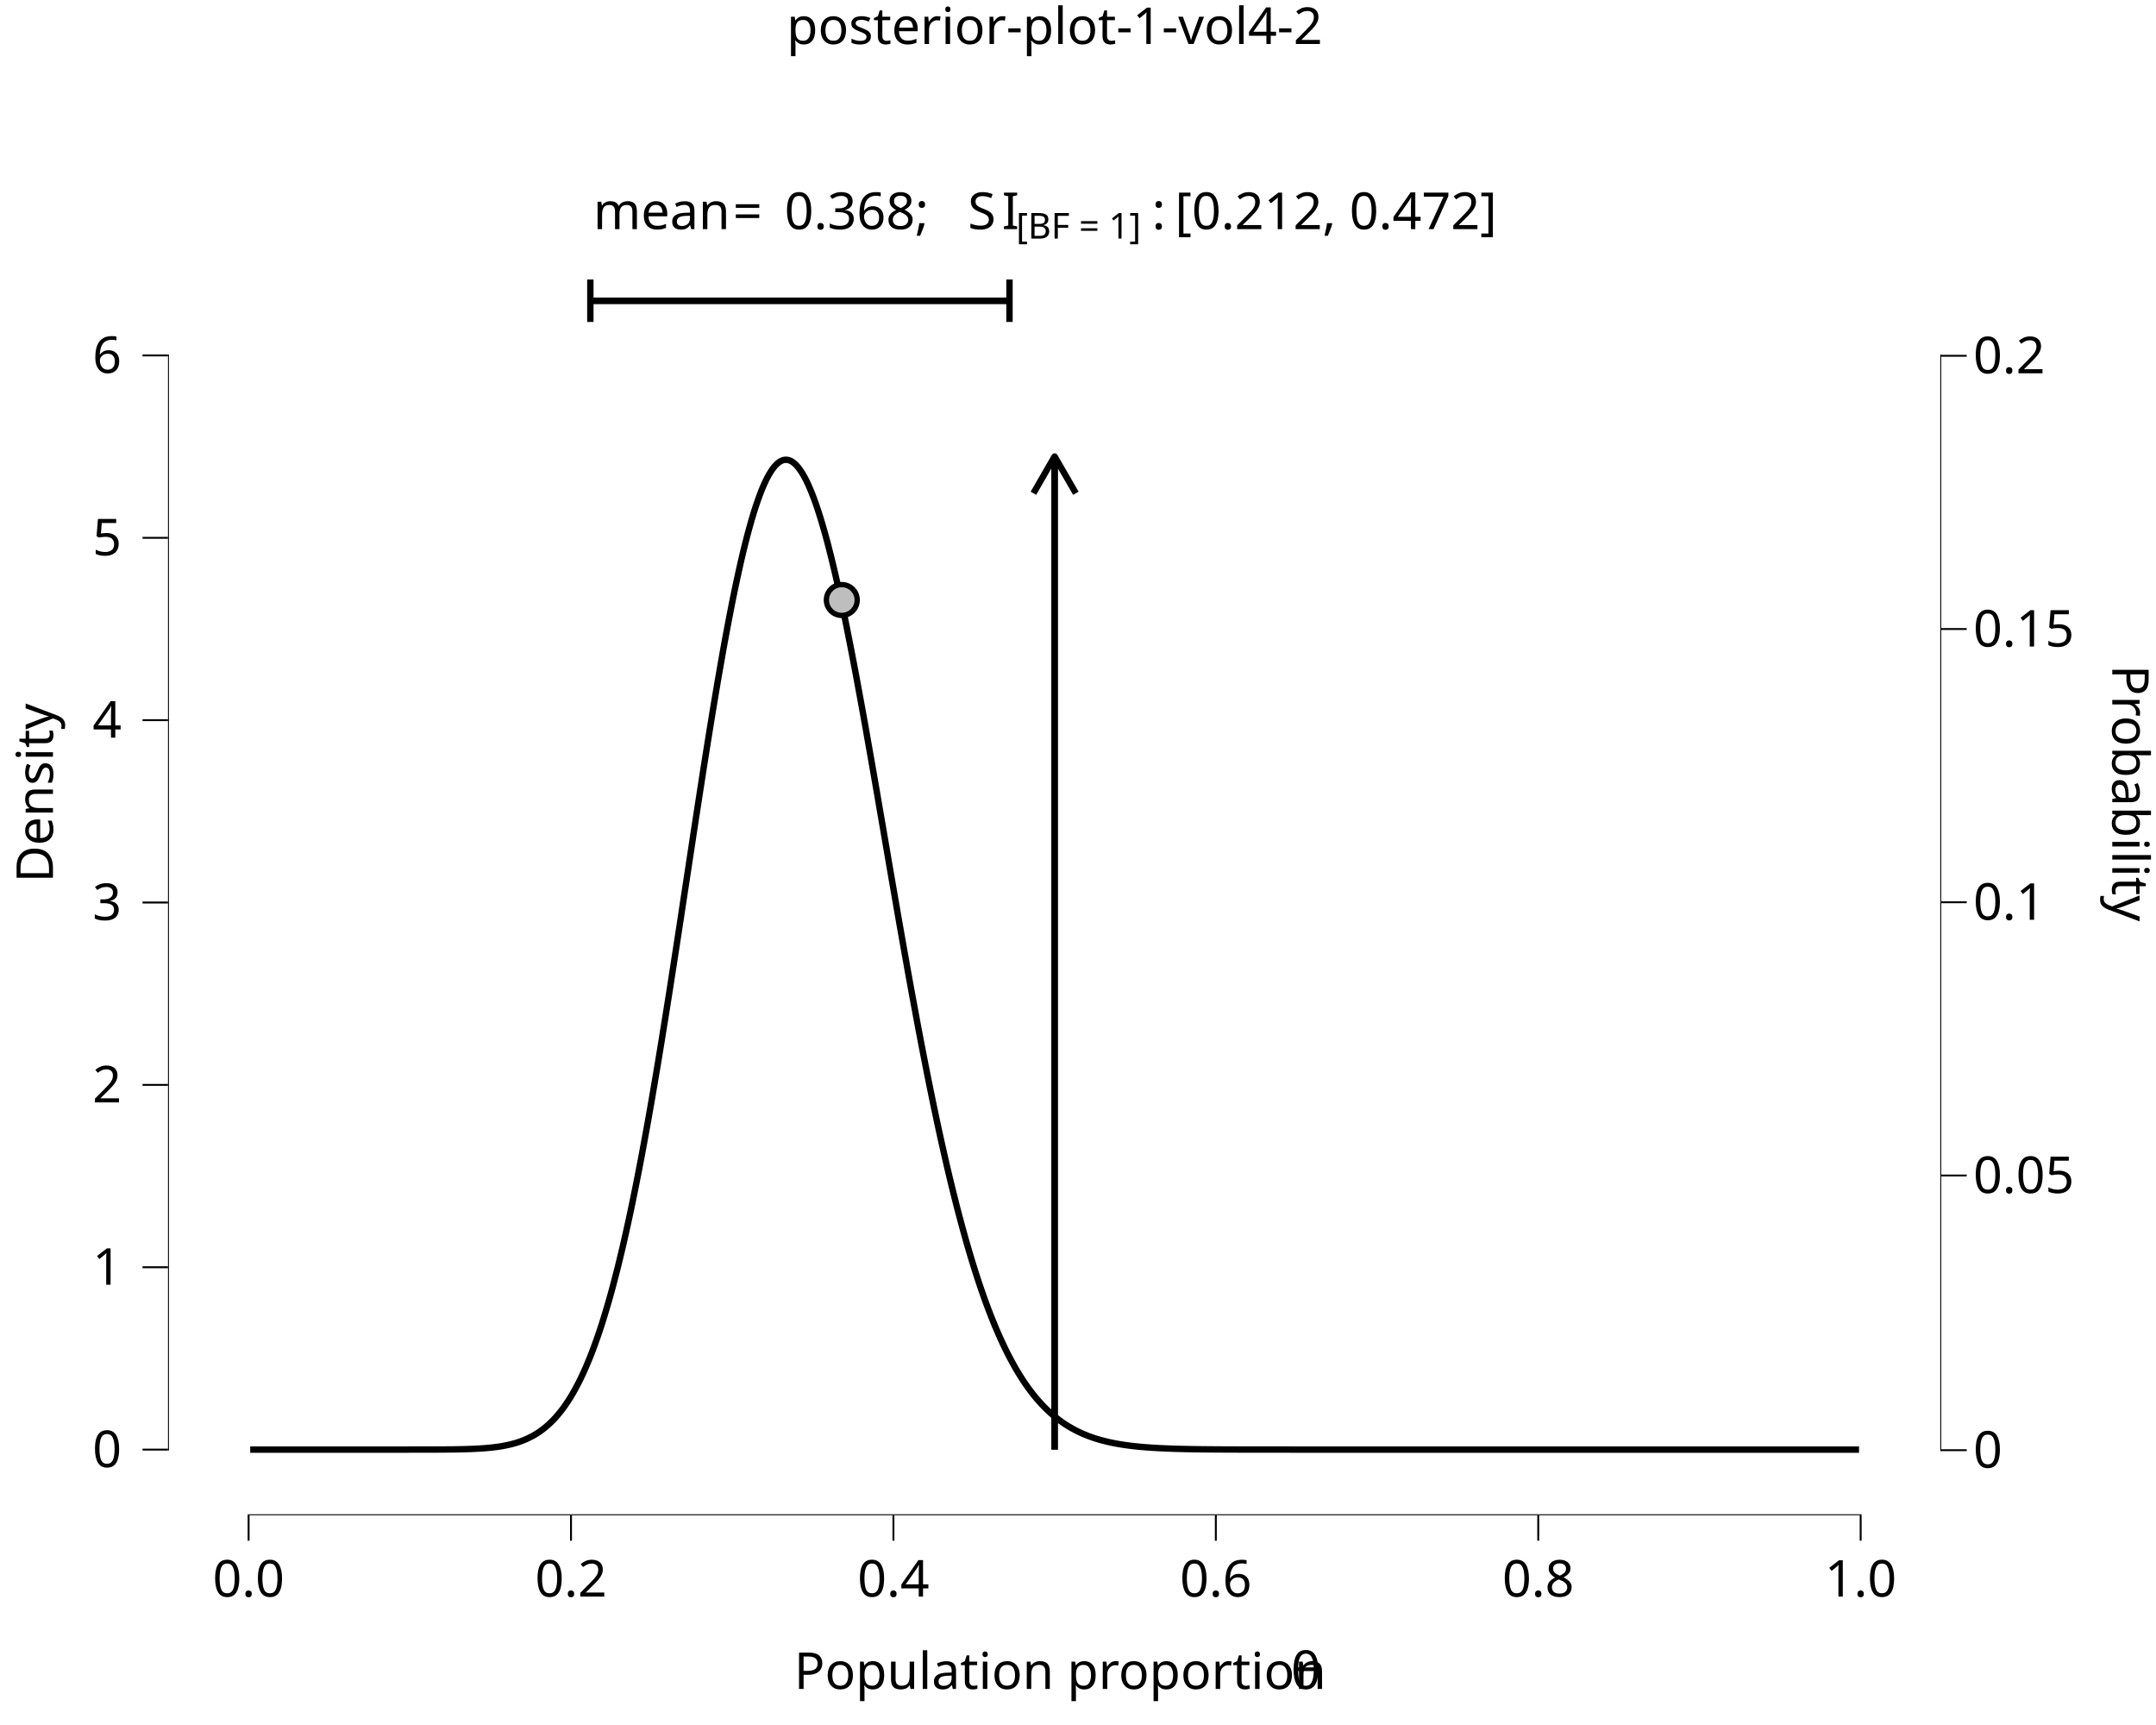
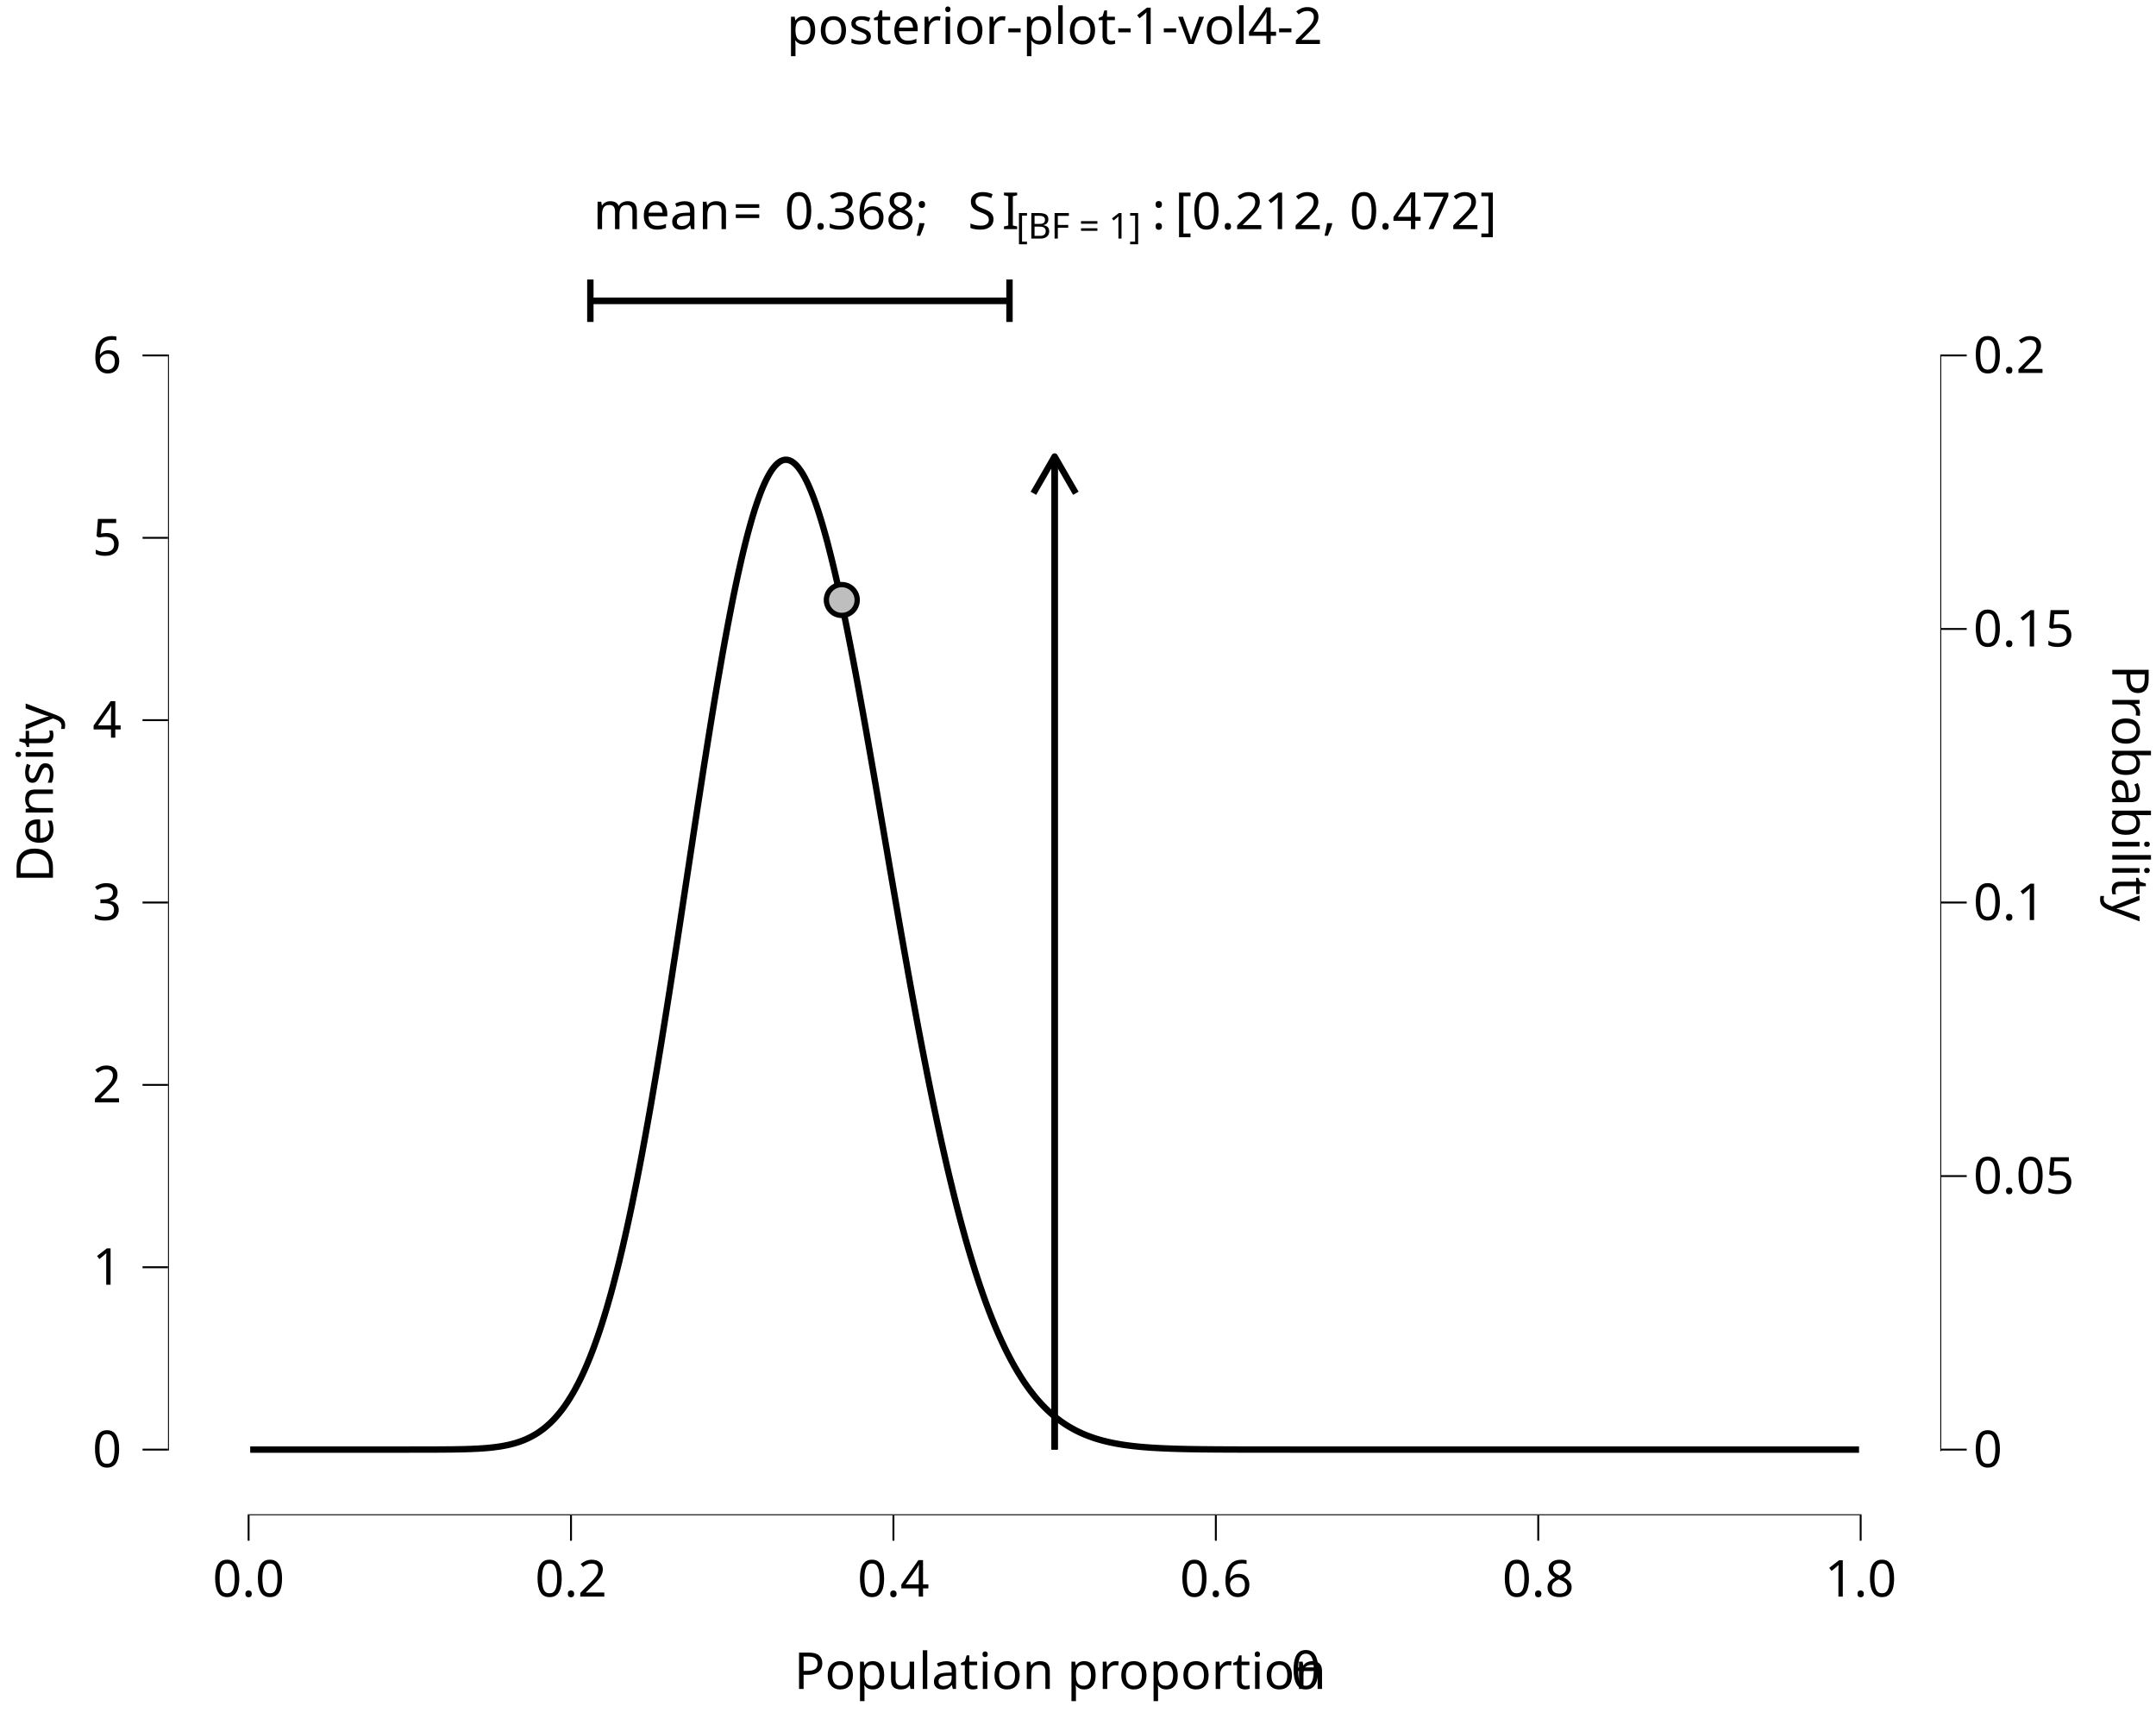
<svg xmlns="http://www.w3.org/2000/svg" class="svglite" data-engine-version="2.0" width="720.00pt" height="576.00pt" viewBox="0 0 720.00 576.00">
  <defs>
    <style type="text/css">
    .svglite line, .svglite polyline, .svglite polygon, .svglite path, .svglite rect, .svglite circle {
      fill: none;
      stroke: #000000;
      stroke-linecap: round;
      stroke-linejoin: round;
      stroke-miterlimit: 10.00;
    }
  </style>
  </defs>
  <rect width="100%" height="100%" style="stroke: none; fill: #FFFFFF;" />
  <defs>
    <clipPath id="cpMC4wMHw3MjAuMDB8MC4wMHw1NzYuMDA=">
      <rect x="0.00" y="0.00" width="720.00" height="576.00" />
    </clipPath>
  </defs>
  <g clip-path="url(#cpMC4wMHw3MjAuMDB8MC4wMHw1NzYuMDA=)">
    <rect x="-0" y="0.00" width="720.00" height="576.00" style="stroke-width: 10.67; stroke: none;" />
  </g>
  <defs>
    <clipPath id="cpNTYuMTB8NjQ4LjI4fDIzLjcwfDUwNS45Ng==">
      <rect x="56.10" y="23.70" width="592.18" height="482.26" />
    </clipPath>
  </defs>
  <g clip-path="url(#cpNTYuMTB8NjQ4LjI4fDIzLjcwfDUwNS45Ng==)">
    <rect x="56.10" y="23.70" width="592.18" height="482.26" style="stroke-width: 10.67; stroke: none;" />
    <line x1="352.19" y1="484.04" x2="352.19" y2="152.43" style="stroke-width: 2.13; stroke-linecap: butt;" />
    <polyline points="359.28,164.71 352.19,152.43 345.11,164.71 " style="stroke-width: 2.13; stroke-linecap: butt;" />
    <line x1="352.19" y1="484.04" x2="352.19" y2="152.43" style="stroke-width: 2.13; stroke-linecap: butt;" />
    <polyline points="83.56,484.04 84.10,484.04 84.63,484.04 85.17,484.04 85.71,484.04 86.25,484.04 86.79,484.04 87.33,484.04 87.86,484.04 88.40,484.04 88.94,484.04 89.48,484.04 90.02,484.04 90.56,484.04 91.09,484.04 91.63,484.04 92.17,484.04 92.71,484.04 93.25,484.04 93.79,484.04 94.32,484.04 94.86,484.04 95.40,484.04 95.94,484.04 96.48,484.04 97.02,484.04 97.55,484.04 98.09,484.04 98.63,484.04 99.17,484.04 99.71,484.04 100.25,484.04 100.78,484.04 101.32,484.04 101.86,484.04 102.40,484.04 102.94,484.04 103.48,484.04 104.01,484.04 104.55,484.04 105.09,484.04 105.63,484.04 106.17,484.04 106.71,484.04 107.25,484.04 107.78,484.04 108.32,484.04 108.86,484.04 109.40,484.04 109.94,484.04 110.48,484.04 111.01,484.04 111.55,484.04 112.09,484.04 112.63,484.04 113.17,484.04 113.71,484.04 114.24,484.04 114.78,484.04 115.32,484.04 115.86,484.04 116.40,484.04 116.94,484.04 117.47,484.04 118.01,484.04 118.55,484.04 119.09,484.04 119.63,484.04 120.17,484.04 120.70,484.04 121.24,484.04 121.78,484.04 122.32,484.04 122.86,484.04 123.40,484.04 123.93,484.04 124.47,484.04 125.01,484.04 125.55,484.04 126.09,484.04 126.63,484.04 127.16,484.04 127.70,484.04 128.24,484.04 128.78,484.04 129.32,484.04 129.86,484.04 130.39,484.04 130.93,484.04 131.47,484.04 132.01,484.04 132.55,484.04 133.09,484.04 133.62,484.04 134.16,484.04 134.70,484.04 135.24,484.04 135.78,484.04 136.32,484.04 136.85,484.03 137.39,484.03 137.93,484.03 138.47,484.03 139.01,484.03 139.55,484.03 140.08,484.03 140.62,484.03 141.16,484.03 141.70,484.03 142.24,484.03 142.78,484.03 143.31,484.03 143.85,484.02 144.39,484.02 144.93,484.02 145.47,484.02 146.01,484.02 146.54,484.01 147.08,484.01 147.62,484.01 148.16,484.00 148.70,484.00 149.24,483.99 149.77,483.99 150.31,483.98 150.85,483.98 151.39,483.97 151.93,483.96 152.47,483.95 153.00,483.94 153.54,483.93 154.08,483.92 154.62,483.91 155.16,483.90 155.70,483.88 156.23,483.86 156.77,483.85 157.31,483.83 157.85,483.80 158.39,483.78 158.93,483.75 159.46,483.73 160.00,483.70 160.54,483.66 161.08,483.63 161.62,483.59 162.16,483.55 162.69,483.50 163.23,483.45 163.77,483.40 164.31,483.34 164.85,483.28 165.39,483.21 165.92,483.14 166.46,483.07 167.00,482.99 167.54,482.90 168.08,482.80 168.62,482.70 169.16,482.59 169.69,482.48 170.23,482.36 170.77,482.22 171.31,482.08 171.85,481.93 172.39,481.78 172.92,481.61 173.46,481.43 174.00,481.24 174.54,481.03 175.08,480.82 175.62,480.59 176.15,480.35 176.69,480.09 177.23,479.82 177.77,479.54 178.31,479.24 178.85,478.92 179.38,478.59 179.92,478.24 180.46,477.86 181.00,477.47 181.54,477.06 182.08,476.63 182.61,476.18 183.15,475.71 183.69,475.21 184.23,474.69 184.77,474.14 185.31,473.57 185.84,472.97 186.38,472.34 186.92,471.69 187.46,471.01 188.00,470.30 188.54,469.56 189.07,468.78 189.61,467.98 190.15,467.14 190.69,466.27 191.23,465.36 191.77,464.42 192.30,463.45 192.84,462.43 193.38,461.38 193.92,460.29 194.46,459.16 195.00,457.99 195.53,456.79 196.07,455.53 196.61,454.24 197.15,452.91 197.69,451.53 198.23,450.11 198.76,448.64 199.30,447.13 199.84,445.57 200.38,443.97 200.92,442.32 201.46,440.62 201.99,438.88 202.53,437.09 203.07,435.25 203.61,433.36 204.15,431.43 204.69,429.44 205.22,427.41 205.76,425.32 206.30,423.19 206.84,421.01 207.38,418.78 207.92,416.50 208.45,414.17 208.99,411.79 209.53,409.36 210.07,406.89 210.61,404.37 211.15,401.80 211.68,399.18 212.22,396.52 212.76,393.81 213.30,391.05 213.84,388.25 214.38,385.41 214.91,382.52 215.45,379.59 215.99,376.62 216.53,373.61 217.07,370.56 217.61,367.47 218.14,364.34 218.68,361.18 219.22,357.98 219.76,354.75 220.30,351.49 220.84,348.20 221.37,344.87 221.91,341.52 222.45,338.14 222.99,334.74 223.53,331.32 224.07,327.87 224.60,324.41 225.14,320.92 225.68,317.42 226.22,313.91 226.76,310.38 227.30,306.85 227.83,303.30 228.37,299.75 228.91,296.20 229.45,292.64 229.99,289.09 230.53,285.53 231.07,281.98 231.60,278.44 232.14,274.91 232.68,271.38 233.22,267.87 233.76,264.38 234.30,260.90 234.83,257.44 235.37,254.01 235.91,250.60 236.45,247.21 236.99,243.86 237.53,240.53 238.06,237.24 238.60,233.99 239.14,230.77 239.68,227.59 240.22,224.46 240.76,221.37 241.29,218.32 241.83,215.32 242.37,212.38 242.91,209.49 243.45,206.65 243.99,203.86 244.52,201.14 245.06,198.48 245.60,195.88 246.14,193.34 246.68,190.87 247.22,188.46 247.75,186.13 248.29,183.86 248.83,181.67 249.37,179.55 249.91,177.50 250.45,175.54 250.98,173.65 251.52,171.84 252.06,170.10 252.60,168.46 253.14,166.89 253.68,165.40 254.21,164.00 254.75,162.69 255.29,161.46 255.83,160.32 256.37,159.26 256.91,158.29 257.44,157.42 257.98,156.62 258.52,155.92 259.06,155.31 259.60,154.79 260.14,154.35 260.67,154.01 261.21,153.76 261.75,153.59 262.29,153.52 262.83,153.53 263.37,153.64 263.90,153.83 264.44,154.11 264.98,154.48 265.52,154.94 266.06,155.48 266.60,156.11 267.13,156.82 267.67,157.62 268.21,158.50 268.75,159.46 269.29,160.51 269.83,161.64 270.36,162.84 270.90,164.13 271.44,165.49 271.98,166.93 272.52,168.44 273.06,170.03 273.59,171.68 274.13,173.41 274.67,175.21 275.21,177.08 275.75,179.01 276.29,181.00 276.82,183.06 277.36,185.18 277.90,187.36 278.44,189.60 278.98,191.89 279.52,194.24 280.05,196.64 280.59,199.10 281.13,201.60 281.67,204.15 282.21,206.74 282.75,209.38 283.28,212.06 283.82,214.78 284.36,217.54 284.90,220.33 285.44,223.16 285.98,226.03 286.51,228.92 287.05,231.84 287.59,234.79 288.13,237.76 288.67,240.76 289.21,243.78 289.74,246.82 290.28,249.88 290.82,252.95 291.36,256.04 291.90,259.14 292.44,262.25 292.98,265.37 293.51,268.50 294.05,271.63 294.59,274.77 295.13,277.91 295.67,281.06 296.21,284.20 296.74,287.34 297.28,290.48 297.82,293.61 298.36,296.73 298.90,299.85 299.44,302.96 299.97,306.06 300.51,309.14 301.05,312.21 301.59,315.27 302.13,318.31 302.67,321.34 303.20,324.35 303.74,327.34 304.28,330.31 304.82,333.26 305.36,336.18 305.90,339.09 306.43,341.97 306.97,344.82 307.51,347.65 308.05,350.45 308.59,353.23 309.13,355.98 309.66,358.69 310.20,361.38 310.74,364.04 311.28,366.67 311.82,369.27 312.36,371.84 312.89,374.37 313.43,376.88 313.97,379.35 314.51,381.78 315.05,384.18 315.59,386.55 316.12,388.89 316.66,391.19 317.20,393.45 317.74,395.68 318.28,397.88 318.82,400.04 319.35,402.17 319.89,404.26 320.43,406.31 320.97,408.33 321.51,410.31 322.05,412.26 322.58,414.17 323.12,416.05 323.66,417.89 324.20,419.70 324.74,421.47 325.28,423.21 325.81,424.91 326.35,426.58 326.89,428.22 327.43,429.82 327.97,431.38 328.51,432.92 329.04,434.42 329.58,435.88 330.12,437.32 330.66,438.72 331.20,440.09 331.74,441.43 332.27,442.74 332.81,444.01 333.35,445.26 333.89,446.48 334.43,447.66 334.97,448.82 335.50,449.95 336.04,451.05 336.58,452.12 337.12,453.17 337.66,454.18 338.20,455.17 338.73,456.14 339.27,457.07 339.81,457.99 340.35,458.87 340.89,459.74 341.43,460.58 341.96,461.39 342.50,462.18 343.04,462.95 343.58,463.70 344.12,464.43 344.66,465.13 345.19,465.81 345.73,466.47 346.27,467.12 346.81,467.74 347.35,468.34 347.89,468.93 348.42,469.49 348.96,470.04 349.50,470.57 350.04,471.09 350.58,471.58 351.12,472.07 351.65,472.53 352.19,472.98 352.73,473.42 353.27,473.84 353.81,474.24 354.35,474.63 354.89,475.01 355.42,475.38 355.96,475.73 356.50,476.07 357.04,476.40 357.58,476.71 358.12,477.02 358.65,477.31 359.19,477.60 359.73,477.87 360.27,478.13 360.81,478.38 361.35,478.63 361.88,478.86 362.42,479.09 362.96,479.30 363.50,479.51 364.04,479.71 364.58,479.90 365.11,480.09 365.65,480.27 366.19,480.44 366.73,480.60 367.27,480.76 367.81,480.91 368.34,481.05 368.88,481.19 369.42,481.32 369.96,481.45 370.50,481.57 371.04,481.69 371.57,481.80 372.11,481.91 372.65,482.01 373.19,482.11 373.73,482.20 374.27,482.29 374.80,482.38 375.34,482.46 375.88,482.54 376.42,482.61 376.96,482.68 377.50,482.75 378.03,482.82 378.57,482.88 379.11,482.94 379.65,482.99 380.19,483.05 380.73,483.10 381.26,483.15 381.80,483.19 382.34,483.24 382.88,483.28 383.42,483.32 383.96,483.36 384.49,483.40 385.03,483.43 385.57,483.46 386.11,483.49 386.65,483.52 387.19,483.55 387.72,483.58 388.26,483.60 388.80,483.63 389.34,483.65 389.88,483.67 390.42,483.69 390.95,483.71 391.49,483.73 392.03,483.75 392.57,483.76 393.11,483.78 393.65,483.80 394.18,483.81 394.72,483.82 395.26,483.84 395.80,483.85 396.34,483.86 396.88,483.87 397.41,483.88 397.95,483.89 398.49,483.90 399.03,483.91 399.57,483.91 400.11,483.92 400.64,483.93 401.18,483.94 401.72,483.94 402.26,483.95 402.80,483.95 403.34,483.96 403.87,483.96 404.41,483.97 404.95,483.97 405.49,483.98 406.03,483.98 406.57,483.98 407.10,483.99 407.64,483.99 408.18,483.99 408.72,484.00 409.26,484.00 409.80,484.00 410.33,484.00 410.87,484.01 411.41,484.01 411.95,484.01 412.49,484.01 413.03,484.01 413.56,484.02 414.10,484.02 414.64,484.02 415.18,484.02 415.72,484.02 416.26,484.02 416.79,484.02 417.33,484.02 417.87,484.02 418.41,484.03 418.95,484.03 419.49,484.03 420.03,484.03 420.56,484.03 421.10,484.03 421.64,484.03 422.18,484.03 422.72,484.03 423.26,484.03 423.79,484.03 424.33,484.03 424.87,484.03 425.41,484.03 425.95,484.03 426.49,484.03 427.02,484.03 427.56,484.03 428.10,484.03 428.64,484.03 429.18,484.03 429.72,484.03 430.25,484.03 430.79,484.03 431.33,484.04 431.87,484.04 432.41,484.04 432.95,484.04 433.48,484.04 434.02,484.04 434.56,484.04 435.10,484.04 435.64,484.04 436.18,484.04 436.71,484.04 437.25,484.04 437.79,484.04 438.33,484.04 438.87,484.04 439.41,484.04 439.94,484.04 440.48,484.04 441.02,484.04 441.56,484.04 442.10,484.04 442.64,484.04 443.17,484.04 443.71,484.04 444.25,484.04 444.79,484.04 445.33,484.04 445.87,484.04 446.40,484.04 446.94,484.04 447.48,484.04 448.02,484.04 448.56,484.04 449.10,484.04 449.63,484.04 450.17,484.04 450.71,484.04 451.25,484.04 451.79,484.04 452.33,484.04 452.86,484.04 453.40,484.04 453.94,484.04 454.48,484.04 455.02,484.04 455.56,484.04 456.09,484.04 456.63,484.04 457.17,484.04 457.71,484.04 458.25,484.04 458.79,484.04 459.32,484.04 459.86,484.04 460.40,484.04 460.94,484.04 461.48,484.04 462.02,484.04 462.55,484.04 463.09,484.04 463.63,484.04 464.17,484.04 464.71,484.04 465.25,484.04 465.78,484.04 466.32,484.04 466.86,484.04 467.40,484.04 467.94,484.04 468.48,484.04 469.01,484.04 469.55,484.04 470.09,484.04 470.63,484.04 471.17,484.04 471.71,484.04 472.24,484.04 472.78,484.04 473.32,484.04 473.86,484.04 474.40,484.04 474.94,484.04 475.47,484.04 476.01,484.04 476.55,484.04 477.09,484.04 477.63,484.04 478.17,484.04 478.70,484.04 479.24,484.04 479.78,484.04 480.32,484.04 480.86,484.04 481.40,484.04 481.94,484.04 482.47,484.04 483.01,484.04 483.55,484.04 484.09,484.04 484.63,484.04 485.17,484.04 485.70,484.04 486.24,484.04 486.78,484.04 487.32,484.04 487.86,484.04 488.40,484.04 488.93,484.04 489.47,484.04 490.01,484.04 490.55,484.04 491.09,484.04 491.63,484.04 492.16,484.04 492.70,484.04 493.24,484.04 493.78,484.04 494.32,484.04 494.86,484.04 495.39,484.04 495.93,484.04 496.47,484.04 497.01,484.04 497.55,484.04 498.09,484.04 498.62,484.04 499.16,484.04 499.70,484.04 500.24,484.04 500.78,484.04 501.32,484.04 501.85,484.04 502.39,484.04 502.93,484.04 503.47,484.04 504.01,484.04 504.55,484.04 505.08,484.04 505.62,484.04 506.16,484.04 506.70,484.04 507.24,484.04 507.78,484.04 508.31,484.04 508.85,484.04 509.39,484.04 509.93,484.04 510.47,484.04 511.01,484.04 511.54,484.04 512.08,484.04 512.62,484.04 513.16,484.04 513.70,484.04 514.24,484.04 514.77,484.04 515.31,484.04 515.85,484.04 516.39,484.04 516.93,484.04 517.47,484.04 518.00,484.04 518.54,484.04 519.08,484.04 519.62,484.04 520.16,484.04 520.70,484.04 521.23,484.04 521.77,484.04 522.31,484.04 522.85,484.04 523.39,484.04 523.93,484.04 524.46,484.04 525.00,484.04 525.54,484.04 526.08,484.04 526.62,484.04 527.16,484.04 527.69,484.04 528.23,484.04 528.77,484.04 529.31,484.04 529.85,484.04 530.39,484.04 530.92,484.04 531.46,484.04 532.00,484.04 532.54,484.04 533.08,484.04 533.62,484.04 534.15,484.04 534.69,484.04 535.23,484.04 535.77,484.04 536.31,484.04 536.85,484.04 537.38,484.04 537.92,484.04 538.46,484.04 539.00,484.04 539.54,484.04 540.08,484.04 540.61,484.04 541.15,484.04 541.69,484.04 542.23,484.04 542.77,484.04 543.31,484.04 543.85,484.04 544.38,484.04 544.92,484.04 545.46,484.04 546.00,484.04 546.54,484.04 547.08,484.04 547.61,484.04 548.15,484.04 548.69,484.04 549.23,484.04 549.77,484.04 550.31,484.04 550.84,484.04 551.38,484.04 551.92,484.04 552.46,484.04 553.00,484.04 553.54,484.04 554.07,484.04 554.61,484.04 555.15,484.04 555.69,484.04 556.23,484.04 556.77,484.04 557.30,484.04 557.84,484.04 558.38,484.04 558.92,484.04 559.46,484.04 560.00,484.04 560.53,484.04 561.07,484.04 561.61,484.04 562.15,484.04 562.69,484.04 563.23,484.04 563.76,484.04 564.30,484.04 564.84,484.04 565.38,484.04 565.92,484.04 566.46,484.04 566.99,484.04 567.53,484.04 568.07,484.04 568.61,484.04 569.15,484.04 569.69,484.04 570.22,484.04 570.76,484.04 571.30,484.04 571.84,484.04 572.38,484.04 572.92,484.04 573.45,484.04 573.99,484.04 574.53,484.04 575.07,484.04 575.61,484.04 576.15,484.04 576.68,484.04 577.22,484.04 577.76,484.04 578.30,484.04 578.84,484.04 579.38,484.04 579.91,484.04 580.45,484.04 580.99,484.04 581.53,484.04 582.07,484.04 582.61,484.04 583.14,484.04 583.68,484.04 584.22,484.04 584.76,484.04 585.30,484.04 585.84,484.04 586.37,484.04 586.91,484.04 587.45,484.04 587.99,484.04 588.53,484.04 589.07,484.04 589.60,484.04 590.14,484.04 590.68,484.04 591.22,484.04 591.76,484.04 592.30,484.04 592.83,484.04 593.37,484.04 593.91,484.04 594.45,484.04 594.99,484.04 595.53,484.04 596.06,484.04 596.60,484.04 597.14,484.04 597.68,484.04 598.22,484.04 598.76,484.04 599.29,484.04 599.83,484.04 600.37,484.04 600.91,484.04 601.45,484.04 601.99,484.04 602.52,484.04 603.06,484.04 603.60,484.04 604.14,484.04 604.68,484.04 605.22,484.04 605.76,484.04 606.29,484.04 606.83,484.04 607.37,484.04 607.91,484.04 608.45,484.04 608.99,484.04 609.52,484.04 610.06,484.04 610.60,484.04 611.14,484.04 611.68,484.04 612.22,484.04 612.75,484.04 613.29,484.04 613.83,484.04 614.37,484.04 614.91,484.04 615.45,484.04 615.98,484.04 616.52,484.04 617.06,484.04 617.60,484.04 618.14,484.04 618.68,484.04 619.21,484.04 619.75,484.04 620.29,484.04 620.83,484.04 " style="stroke-width: 2.13; stroke-linecap: butt;" />
    <circle cx="281.12" cy="200.35" r="5.15" style="stroke-width: 1.77; fill: #BEBEBE;" />
    <line x1="197.15" y1="100.42" x2="337.12" y2="100.42" style="stroke-width: 2.13; stroke-linecap: butt;" />
    <polyline points="337.12,107.51 337.12,100.42 337.12,93.33 " style="stroke-width: 2.13; stroke-linecap: butt;" />
    <line x1="337.12" y1="100.42" x2="197.15" y2="100.42" style="stroke-width: 2.13; stroke-linecap: butt;" />
    <polyline points="197.15,93.33 197.15,100.42 197.15,107.51 " style="stroke-width: 2.13; stroke-linecap: butt;" />
    <text x="198.11" y="76.51" style="font-size: 17.07px; font-family: sans;" textLength="42.71px" lengthAdjust="spacingAndGlyphs">mean</text>
    <text x="244.77" y="76.51" style="font-size: 17.07px; font-family: sans;" textLength="13.25px" lengthAdjust="spacingAndGlyphs">=</text>
    <text x="261.98" y="76.51" style="font-size: 17.07px; font-family: sans;" textLength="56.95px" lengthAdjust="spacingAndGlyphs"> 0.368; </text>
    <text x="318.93" y="76.51" style="font-size: 17.07px; font-family: sans;" textLength="4.27px" lengthAdjust="spacingAndGlyphs"> </text>
    <text x="323.20" y="76.51" style="font-size: 17.07px; font-family: sans;" textLength="11.39px" lengthAdjust="spacingAndGlyphs">S</text>
    <text x="334.59" y="76.51" style="font-size: 17.07px; font-family: sans;" textLength="4.74px" lengthAdjust="spacingAndGlyphs">I</text>
    <text x="339.33" y="79.67" style="font-size: 11.95px; font-family: sans;" textLength="42.18px" lengthAdjust="spacingAndGlyphs">[BF = 1]</text>
    <text x="384.68" y="76.51" style="font-size: 17.07px; font-family: sans;" textLength="4.54px" lengthAdjust="spacingAndGlyphs">:</text>
    <text x="392.38" y="76.51" style="font-size: 17.07px; font-family: sans;" textLength="113.90px" lengthAdjust="spacingAndGlyphs"> [0.212, 0.472] </text>
    <line x1="82.70" y1="505.96" x2="621.69" y2="505.96" style="stroke-width: 0.64; stroke-linecap: butt;" />
    <line x1="56.10" y1="484.36" x2="56.10" y2="118.37" style="stroke-width: 0.64; stroke-linecap: butt;" />
    <line x1="648.28" y1="484.57" x2="648.28" y2="118.38" style="stroke-width: 0.64; stroke-linecap: butt;" />
    <rect x="56.10" y="23.70" width="592.18" height="482.26" style="stroke-width: 0.00; stroke: none;" />
  </g>
  <g clip-path="url(#cpMC4wMHw3MjAuMDB8MC4wMHw1NzYuMDA=)">
    <polyline points="56.10,505.96 56.10,23.70 " style="stroke-width: 0.00; stroke: none; stroke-linecap: butt;" />
    <text x="40.62" y="489.89" text-anchor="end" style="font-size: 17.00px; font-family: sans;" textLength="9.46px" lengthAdjust="spacingAndGlyphs">0</text>
    <text x="40.62" y="428.99" text-anchor="end" style="font-size: 17.00px; font-family: sans;" textLength="9.46px" lengthAdjust="spacingAndGlyphs">1</text>
    <text x="40.62" y="368.10" text-anchor="end" style="font-size: 17.00px; font-family: sans;" textLength="9.46px" lengthAdjust="spacingAndGlyphs">2</text>
    <text x="40.62" y="307.21" text-anchor="end" style="font-size: 17.00px; font-family: sans;" textLength="9.46px" lengthAdjust="spacingAndGlyphs">3</text>
    <text x="40.62" y="246.32" text-anchor="end" style="font-size: 17.00px; font-family: sans;" textLength="9.46px" lengthAdjust="spacingAndGlyphs">4</text>
    <text x="40.62" y="185.43" text-anchor="end" style="font-size: 17.00px; font-family: sans;" textLength="9.46px" lengthAdjust="spacingAndGlyphs">5</text>
    <text x="40.62" y="124.54" text-anchor="end" style="font-size: 17.00px; font-family: sans;" textLength="9.46px" lengthAdjust="spacingAndGlyphs">6</text>
    <polyline points="47.60,484.04 56.10,484.04 " style="stroke-width: 0.64; stroke-linecap: butt;" />
    <polyline points="47.60,423.15 56.10,423.15 " style="stroke-width: 0.64; stroke-linecap: butt;" />
    <polyline points="47.60,362.25 56.10,362.25 " style="stroke-width: 0.64; stroke-linecap: butt;" />
    <polyline points="47.60,301.36 56.10,301.36 " style="stroke-width: 0.64; stroke-linecap: butt;" />
    <polyline points="47.60,240.47 56.10,240.47 " style="stroke-width: 0.64; stroke-linecap: butt;" />
    <polyline points="47.60,179.58 56.10,179.58 " style="stroke-width: 0.64; stroke-linecap: butt;" />
    <polyline points="47.60,118.69 56.10,118.69 " style="stroke-width: 0.64; stroke-linecap: butt;" />
    <polyline points="648.28,505.96 648.28,23.70 " style="stroke-width: 0.00; stroke: none; stroke-linecap: butt;" />
-     <polyline points="648.28,484.23 656.79,484.23 " style="stroke-width: 0.64; stroke-linecap: butt;" />
-     <polyline points="648.28,392.51 656.79,392.51 " style="stroke-width: 0.64; stroke-linecap: butt;" />
-     <polyline points="648.28,301.27 656.79,301.27 " style="stroke-width: 0.64; stroke-linecap: butt;" />
-     <polyline points="648.28,210.04 656.79,210.04 " style="stroke-width: 0.64; stroke-linecap: butt;" />
-     <polyline points="648.28,118.80 656.79,118.80 " style="stroke-width: 0.64; stroke-linecap: butt;" />
-     <text x="658.98" y="490.08" style="font-size: 17.00px; font-family: sans;" textLength="9.46px" lengthAdjust="spacingAndGlyphs">0</text>
-     <text x="658.98" y="398.36" style="font-size: 17.00px; font-family: sans;" textLength="33.09px" lengthAdjust="spacingAndGlyphs">0.05</text>
-     <text x="658.98" y="307.12" style="font-size: 17.00px; font-family: sans;" textLength="23.63px" lengthAdjust="spacingAndGlyphs">0.1</text>
-     <text x="658.98" y="215.89" style="font-size: 17.00px; font-family: sans;" textLength="33.09px" lengthAdjust="spacingAndGlyphs">0.15</text>
-     <text x="658.98" y="124.65" style="font-size: 17.00px; font-family: sans;" textLength="23.63px" lengthAdjust="spacingAndGlyphs">0.2</text>
+     <polyline points="648.28,484.04 656.79,484.04 " style="stroke-width: 0.64; stroke-linecap: butt;" />
+     <polyline points="648.28,392.70 656.79,392.70 " style="stroke-width: 0.64; stroke-linecap: butt;" />
+     <polyline points="648.28,301.36 656.79,301.36 " style="stroke-width: 0.64; stroke-linecap: butt;" />
+     <polyline points="648.28,210.02 656.79,210.02 " style="stroke-width: 0.64; stroke-linecap: butt;" />
+     <polyline points="648.28,118.69 656.79,118.69 " style="stroke-width: 0.64; stroke-linecap: butt;" />
+     <text x="658.98" y="489.89" style="font-size: 17.00px; font-family: sans;" textLength="9.46px" lengthAdjust="spacingAndGlyphs">0</text>
+     <text x="658.98" y="398.55" style="font-size: 17.00px; font-family: sans;" textLength="33.09px" lengthAdjust="spacingAndGlyphs">0.05</text>
+     <text x="658.98" y="307.21" style="font-size: 17.00px; font-family: sans;" textLength="23.63px" lengthAdjust="spacingAndGlyphs">0.1</text>
+     <text x="658.98" y="215.87" style="font-size: 17.00px; font-family: sans;" textLength="33.09px" lengthAdjust="spacingAndGlyphs">0.15</text>
+     <text x="658.98" y="124.54" style="font-size: 17.00px; font-family: sans;" textLength="23.63px" lengthAdjust="spacingAndGlyphs">0.2</text>
    <polyline points="56.10,505.96 648.28,505.96 " style="stroke-width: 0.00; stroke: none; stroke-linecap: butt;" />
    <polyline points="83.02,514.46 83.02,505.96 " style="stroke-width: 0.64; stroke-linecap: butt;" />
    <polyline points="190.69,514.46 190.69,505.96 " style="stroke-width: 0.64; stroke-linecap: butt;" />
    <polyline points="298.36,514.46 298.36,505.96 " style="stroke-width: 0.64; stroke-linecap: butt;" />
    <polyline points="406.03,514.46 406.03,505.96 " style="stroke-width: 0.64; stroke-linecap: butt;" />
    <polyline points="513.70,514.46 513.70,505.96 " style="stroke-width: 0.64; stroke-linecap: butt;" />
    <polyline points="621.37,514.46 621.37,505.96 " style="stroke-width: 0.64; stroke-linecap: butt;" />
    <text x="83.02" y="533.13" text-anchor="middle" style="font-size: 17.00px; font-family: sans;" textLength="23.63px" lengthAdjust="spacingAndGlyphs">0.0</text>
    <text x="190.69" y="533.13" text-anchor="middle" style="font-size: 17.00px; font-family: sans;" textLength="23.63px" lengthAdjust="spacingAndGlyphs">0.2</text>
    <text x="298.36" y="533.13" text-anchor="middle" style="font-size: 17.00px; font-family: sans;" textLength="23.63px" lengthAdjust="spacingAndGlyphs">0.4</text>
    <text x="406.03" y="533.13" text-anchor="middle" style="font-size: 17.00px; font-family: sans;" textLength="23.63px" lengthAdjust="spacingAndGlyphs">0.6</text>
    <text x="513.70" y="533.13" text-anchor="middle" style="font-size: 17.00px; font-family: sans;" textLength="23.63px" lengthAdjust="spacingAndGlyphs">0.8</text>
    <text x="621.37" y="533.13" text-anchor="middle" style="font-size: 17.00px; font-family: sans;" textLength="23.63px" lengthAdjust="spacingAndGlyphs">1.0</text>
    <text x="265.19" y="563.96" style="font-size: 17.00px; font-family: sans;" textLength="161.62px" lengthAdjust="spacingAndGlyphs">Population proportion</text>
    <text x="426.81" y="563.96" style="font-size: 17.00px; font-family: sans;" textLength="4.25px" lengthAdjust="spacingAndGlyphs"> </text>
    <text x="431.06" y="563.96" style="font-size: 17.00px; font-family: sans;" textLength="8.13px" lengthAdjust="spacingAndGlyphs">θ</text>
    <text transform="translate(17.68,264.83) rotate(-90)" text-anchor="middle" style="font-size: 17.00px; font-family: sans;" textLength="56.70px" lengthAdjust="spacingAndGlyphs">Density</text>
    <text transform="translate(705.40,264.83) rotate(90)" text-anchor="middle" style="font-size: 17.00px; font-family: sans;" textLength="79.38px" lengthAdjust="spacingAndGlyphs">Probability</text>
    <text x="352.19" y="14.69" text-anchor="middle" style="font-size: 17.00px; font-family: sans;" textLength="166.30px" lengthAdjust="spacingAndGlyphs">posterior-plot-1-vol4-2</text>
  </g>
</svg>
